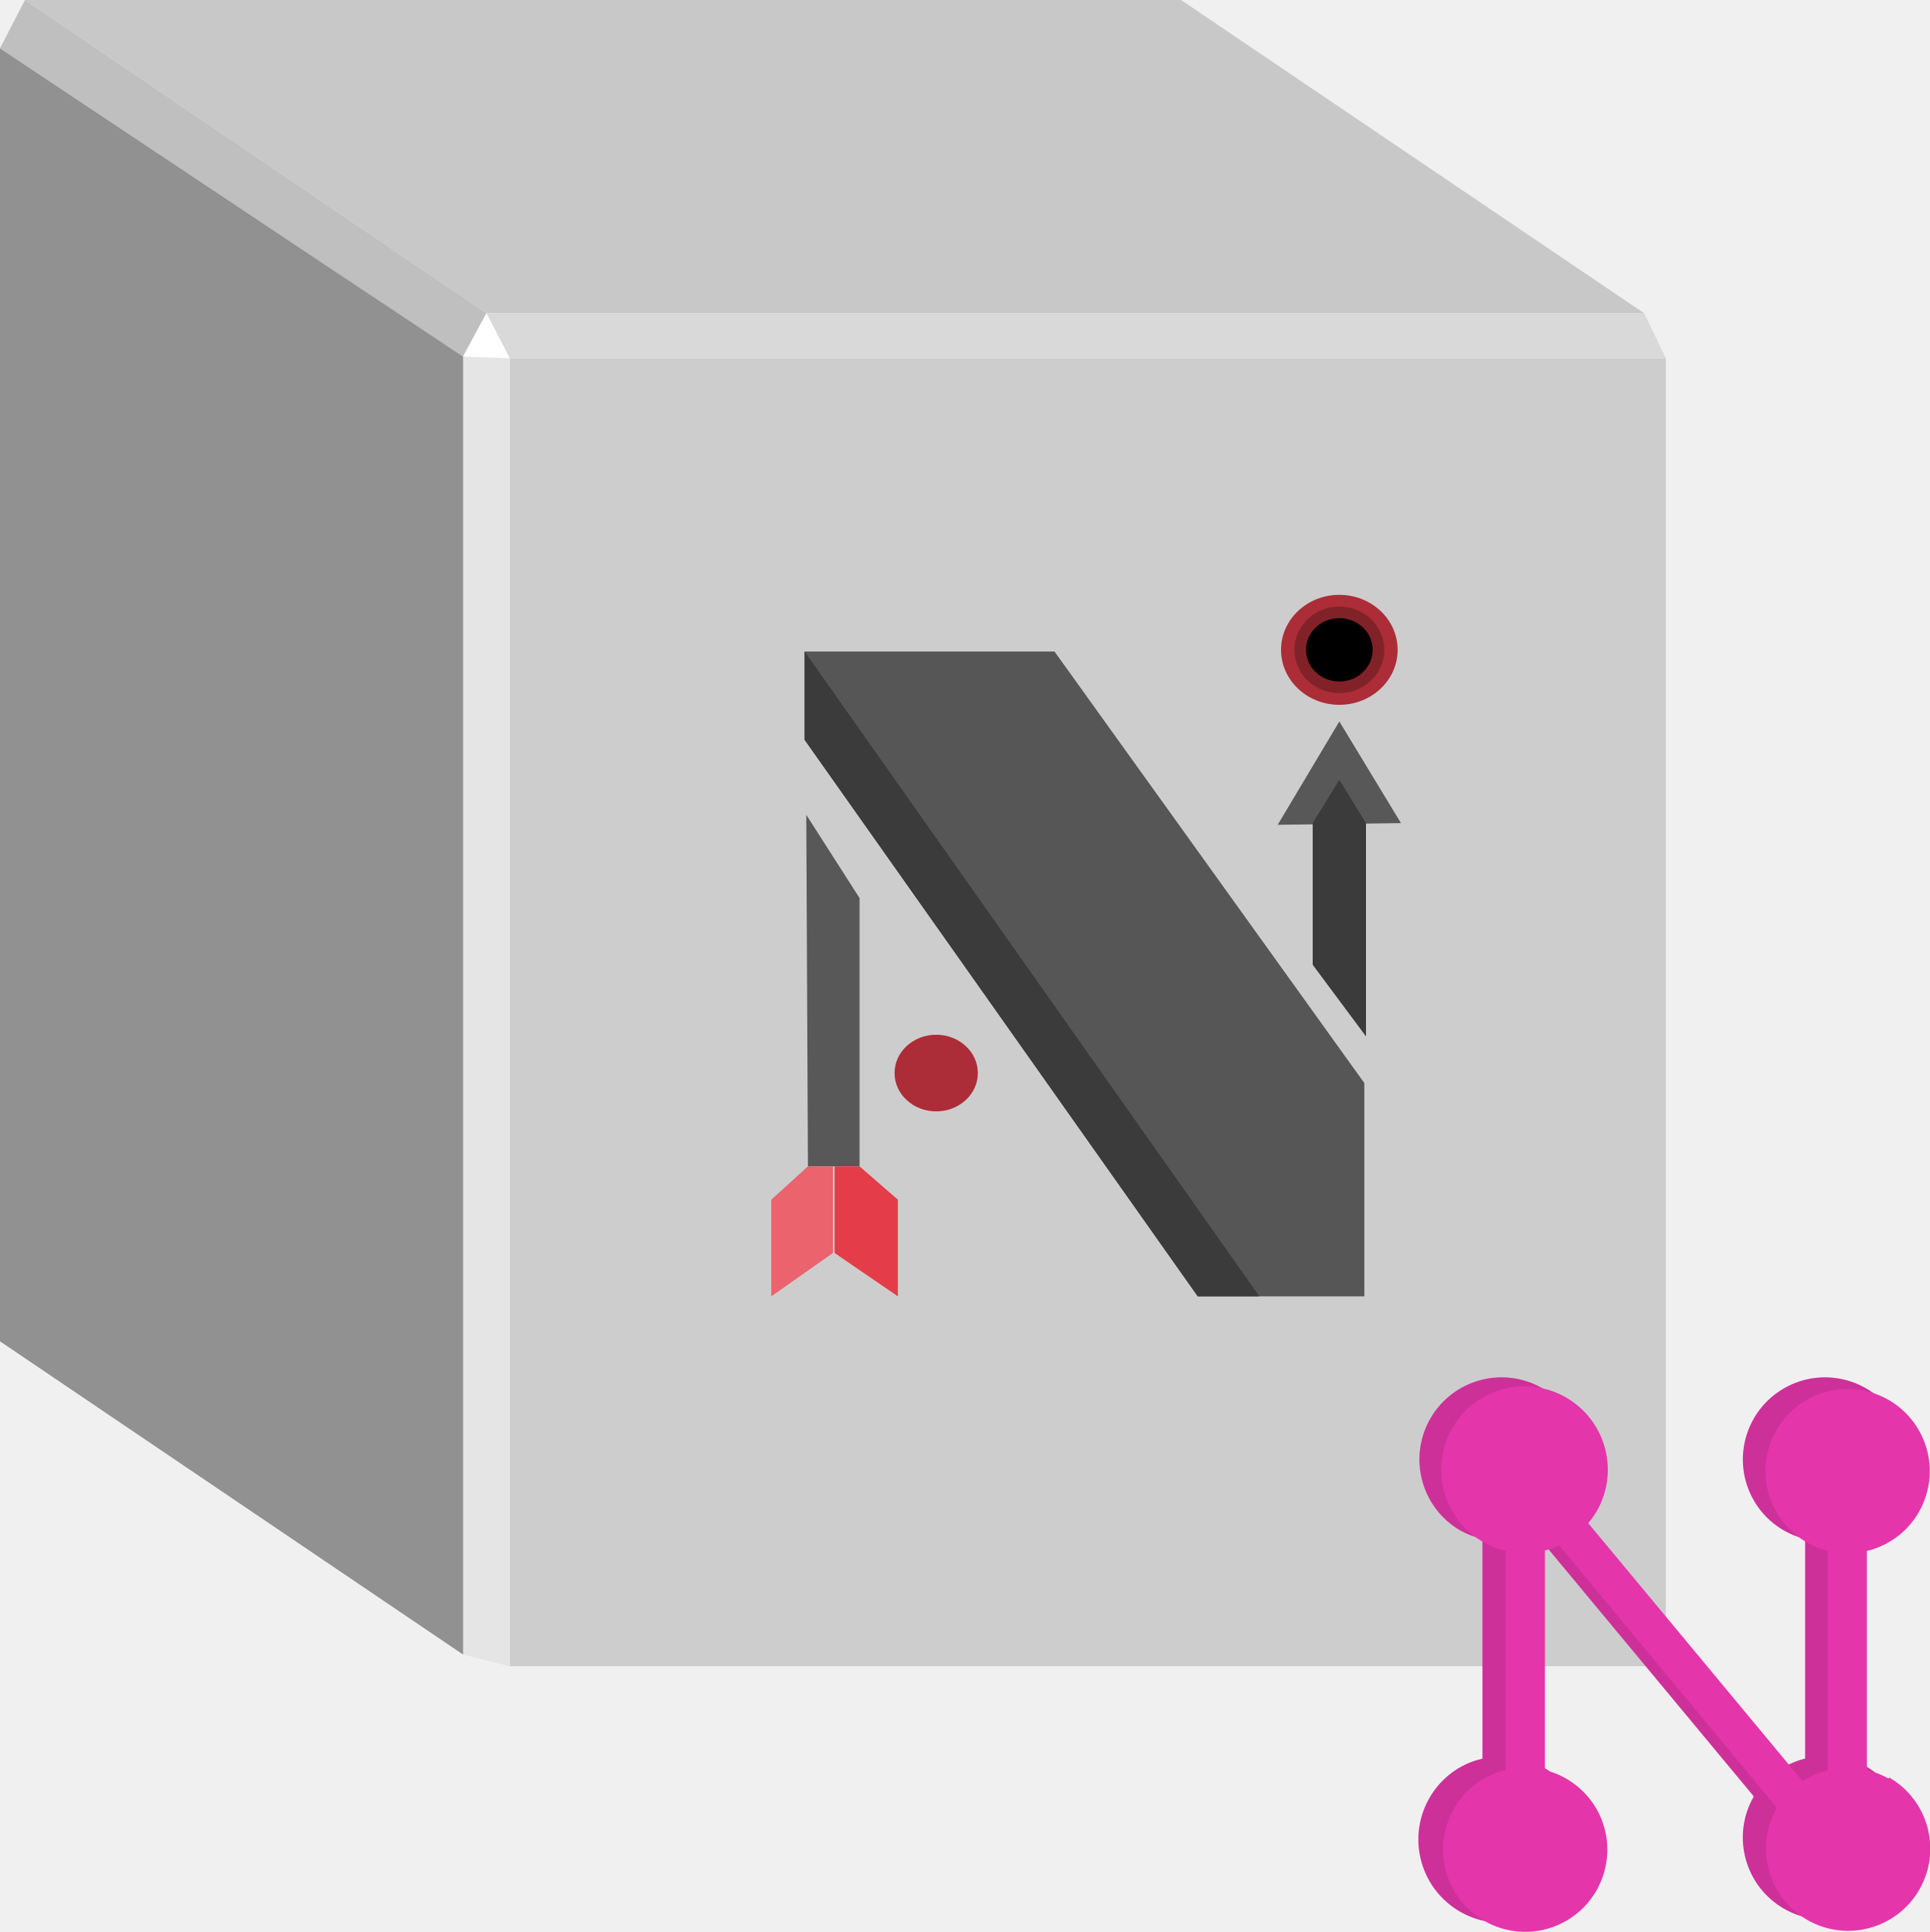
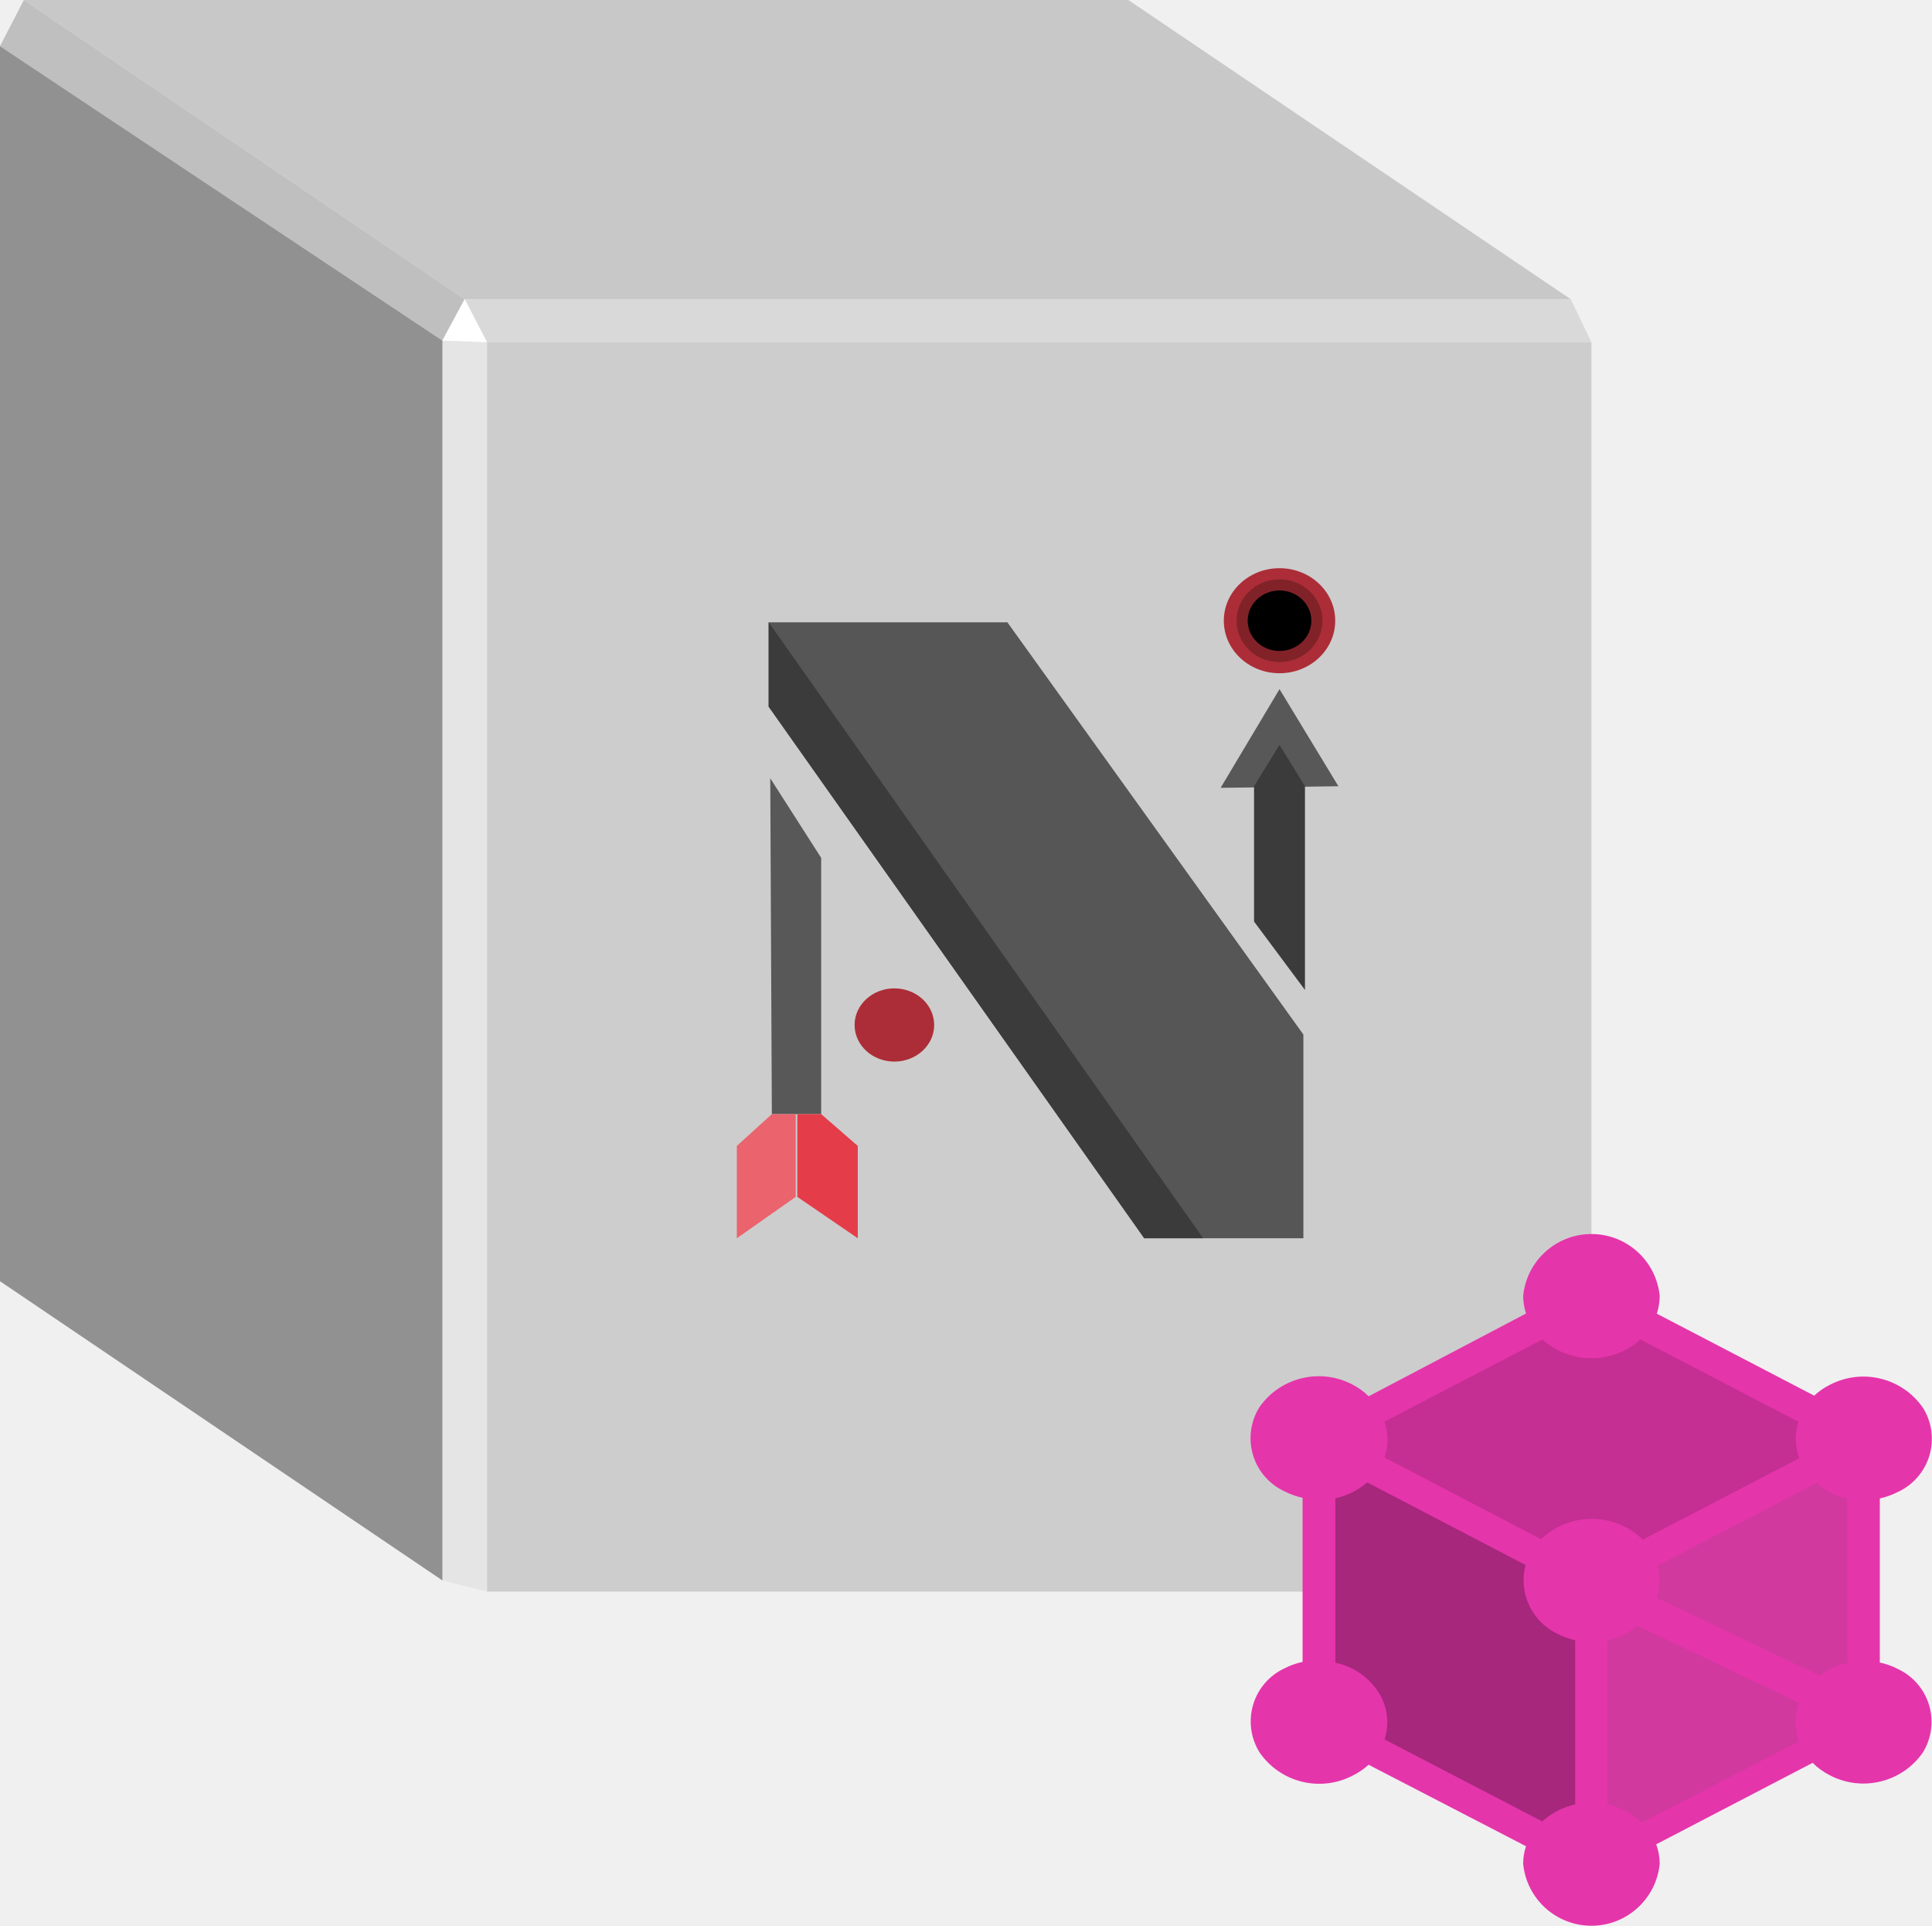
- <svg xmlns="http://www.w3.org/2000/svg" viewBox="0 0 115.85 115.95">
+ <svg xmlns="http://www.w3.org/2000/svg" viewBox="0 0 121.4 120.99">
  <defs>
-     <style>.cls-1{fill:#cdcdcd;}.cls-2{fill:#c8c8c8;}.cls-3{fill:#ac2d37;}.cls-4{fill:#812229;}.cls-5{fill:#585858;}.cls-6{fill:#3b3b3b;}.cls-7{fill:#ea636d;}.cls-8{fill:#e53c49;}.cls-9{fill:#565656;}.cls-10{fill:#d9d9d9;}.cls-11{fill:#bfbfbf;}.cls-12{fill:#e5e5e5;}.cls-13{fill:#fff;}.cls-14{fill:#919191;}.cls-15{fill:#ce309a;}.cls-16{fill:#e535ab;}</style>
+     <style>.cls-1{fill:#cdcdcd;}.cls-2{fill:#c8c8c8;}.cls-3{fill:#ac2d37;}.cls-4{fill:#812229;}.cls-5{fill:#585858;}.cls-6{fill:#3b3b3b;}.cls-7{fill:#ea636d;}.cls-8{fill:#e53c49;}.cls-9{fill:#565656;}.cls-10{fill:#d9d9d9;}.cls-11{fill:#bfbfbf;}.cls-12{fill:#e5e5e5;}.cls-13{fill:#fff;}.cls-14{fill:#919191;}.cls-15{fill:#d1399e;}.cls-16{fill:#c52e92;}.cls-17,.cls-19{fill:#e535ab;}.cls-17{stroke:#e535ab;stroke-width:2.1px;}.cls-17,.cls-18{stroke-miterlimit:10;}.cls-18{fill:#a6277c;stroke:#b82b89;}</style>
  </defs>
  <g id="Layer_2" data-name="Layer 2">
    <g id="graphql">
      <g id="BG">
        <rect class="cls-1" x="30.6" y="21.5" width="69.4" height="78.5" />
        <polygon class="cls-2" points="98.7 18.8 29.2 18.8 1.5 0 70.9 0 98.7 18.8" />
      </g>
      <ellipse class="cls-3" cx="80.4" cy="39" rx="3.5" ry="3.3" />
      <ellipse class="cls-4" cx="80.4" cy="39" rx="2.7" ry="2.6" />
      <ellipse cx="80.4" cy="39" rx="2" ry="1.9" />
      <polygon class="cls-5" points="84.1 49.4 76.7 49.5 80.4 43.3 84.1 49.4" />
      <polygon class="cls-6" points="78.8 57.9 82 62.2 82 49.4 80.4 46.8 78.8 49.4 78.8 57.9" />
      <polygon class="cls-5" points="48.4 48.9 51.6 53.9 51.6 70 48.5 70 48.4 48.9" />
      <polygon class="cls-7" points="48.5 70 46.3 72 46.3 77.8 50 75.2 50 70 48.5 70" />
      <polygon class="cls-8" points="51.6 70 53.9 72 53.9 77.8 50.1 75.2 50.1 70 51.6 70" />
      <polygon class="cls-9" points="71.9 77.8 81.9 77.8 81.9 65 63.3 39.1 48.3 39.1 48.3 44.4 71.9 77.8" />
      <ellipse class="cls-3" cx="56.2" cy="64.4" rx="2.5" ry="2.3" />
      <polygon class="cls-10" points="98.7 18.8 100 21.5 30.6 21.5 29.2 18.8 98.7 18.8" />
      <polygon class="cls-11" points="1.5 0 0 2.9 27.8 21.4 29.2 18.8 1.5 0" />
      <polyline class="cls-12" points="27.8 99.3 30.6 100 30.6 21.5 29.2 18.8 27.8 21.4" />
      <polygon class="cls-13" points="27.8 21.4 30.6 21.5 29.2 18.8 27.8 21.4" />
      <polygon class="cls-6" points="48.3 39.1 75.6 77.8 71.9 77.8 48.3 44.4 48.3 39.1" />
      <polygon class="cls-14" points="0 2.9 27.8 21.4 27.8 99.3 0 80.5 0 2.9" />
-       <path class="cls-15" d="M112,106a4.46,4.46,0,0,0-1.3-.49V92.36a5,5,0,0,0,1.32-.5,4.93,4.93,0,1,0-6.74-1.81,4.88,4.88,0,0,0,3.08,2.31v13.18a5,5,0,0,0-1.51.66L93.94,90.71a5.24,5.24,0,0,0,.47-.66,4.93,4.93,0,1,0-6.74,1.81,5,5,0,0,0,1.32.5v13.19a4.46,4.46,0,0,0-1.3.49,5,5,0,1,0,3.64-.5V92.36a4.85,4.85,0,0,0,.86-.3l13.07,15.73,0,.06A4.93,4.93,0,1,0,112,106Z" />
-       <rect class="cls-16" x="90.39" y="86.58" width="2.35" height="26.14" />
-       <rect class="cls-16" x="109.72" y="86.58" width="2.35" height="26.14" />
-       <path class="cls-16" d="M113.37,106.74a5,5,0,0,0-5.16.16L95.34,91.41a5.31,5.31,0,0,0,.48-.66,5,5,0,1,0-2.22,2l13.07,15.74,0,0a4.93,4.93,0,1,0,6.74-1.81Z" />
-       <path class="cls-16" d="M89.09,106.74a4.93,4.93,0,1,0,6.74,1.81A4.95,4.95,0,0,0,89.09,106.74Z" />
-       <path class="cls-16" d="M113.38,92.56a4.93,4.93,0,1,0-6.74-1.81A4.94,4.94,0,0,0,113.38,92.56Z" />
+       <polygon class="cls-15" points="100 99.6 117.06 90.45 117.39 107.9 100.01 117.33 100 99.6" />
+       <polygon class="cls-16" points="83.15 90.45 100.33 81.34 117.06 90.45 100 99.6 83.15 90.45" />
+       <line class="cls-17" x1="100" y1="99.6" x2="117.39" y2="107.9" />
+       <polygon class="cls-18" points="100.01 117.33 82.82 108.38 82.83 90.74 100 99.6 100.01 117.33" />
+       <path class="cls-19" d="M119.25,104.86a4.23,4.23,0,0,0-1.13-.4V94.15a4.87,4.87,0,0,0,1.14-.41,3.68,3.68,0,0,0,1.57-5.29A4.55,4.55,0,0,0,115,87a4,4,0,0,0-1,.69l-9.89-5.15a3.69,3.69,0,0,0,.18-1.11,4.31,4.31,0,0,0-8.58,0,3.62,3.62,0,0,0,.18,1.1L86,87.73A4,4,0,0,0,85,87a4.55,4.55,0,0,0-5.86,1.41,3.68,3.68,0,0,0,1.57,5.29,4.87,4.87,0,0,0,1.14.41v10.31a4.36,4.36,0,0,0-1.13.4,3.68,3.68,0,0,0-1.57,5.29A4.55,4.55,0,0,0,85,111.56a4.48,4.48,0,0,0,1-.68L95.89,116a3.38,3.38,0,0,0-.18,1.1,4.31,4.31,0,0,0,8.58,0,3.52,3.52,0,0,0-.22-1.22l9.83-5.12a4.19,4.19,0,0,0,1.06.77,4.55,4.55,0,0,0,5.86-1.41A3.67,3.67,0,0,0,119.25,104.86ZM96.92,84.16a4.61,4.61,0,0,0,6.16,0L113,89.33a3.53,3.53,0,0,0,.06,2.29l-9.84,5.12a4.19,4.19,0,0,0-1.07-.79,4.61,4.61,0,0,0-5.32.76L87,91.57a3.47,3.47,0,0,0,0-2.25ZM87,109.29a3.49,3.49,0,0,0-.4-3,4.26,4.26,0,0,0-2.69-1.82V94.14a4.54,4.54,0,0,0,2-1l9.95,5.19a3.73,3.73,0,0,0,2,4.32,4.72,4.72,0,0,0,1.12.41v10.31a4.56,4.56,0,0,0-2.07,1.07Zm16.16,5.23a4.41,4.41,0,0,0-2.15-1.15V103.06a4.27,4.27,0,0,0,2.7-1.83,3.53,3.53,0,0,0,.44-2.86l10-5.2a4.4,4.4,0,0,0,1.94,1v10.32a4.21,4.21,0,0,0-2.69,1.82,3.53,3.53,0,0,0-.37,3.11Z" />
    </g>
  </g>
</svg>
